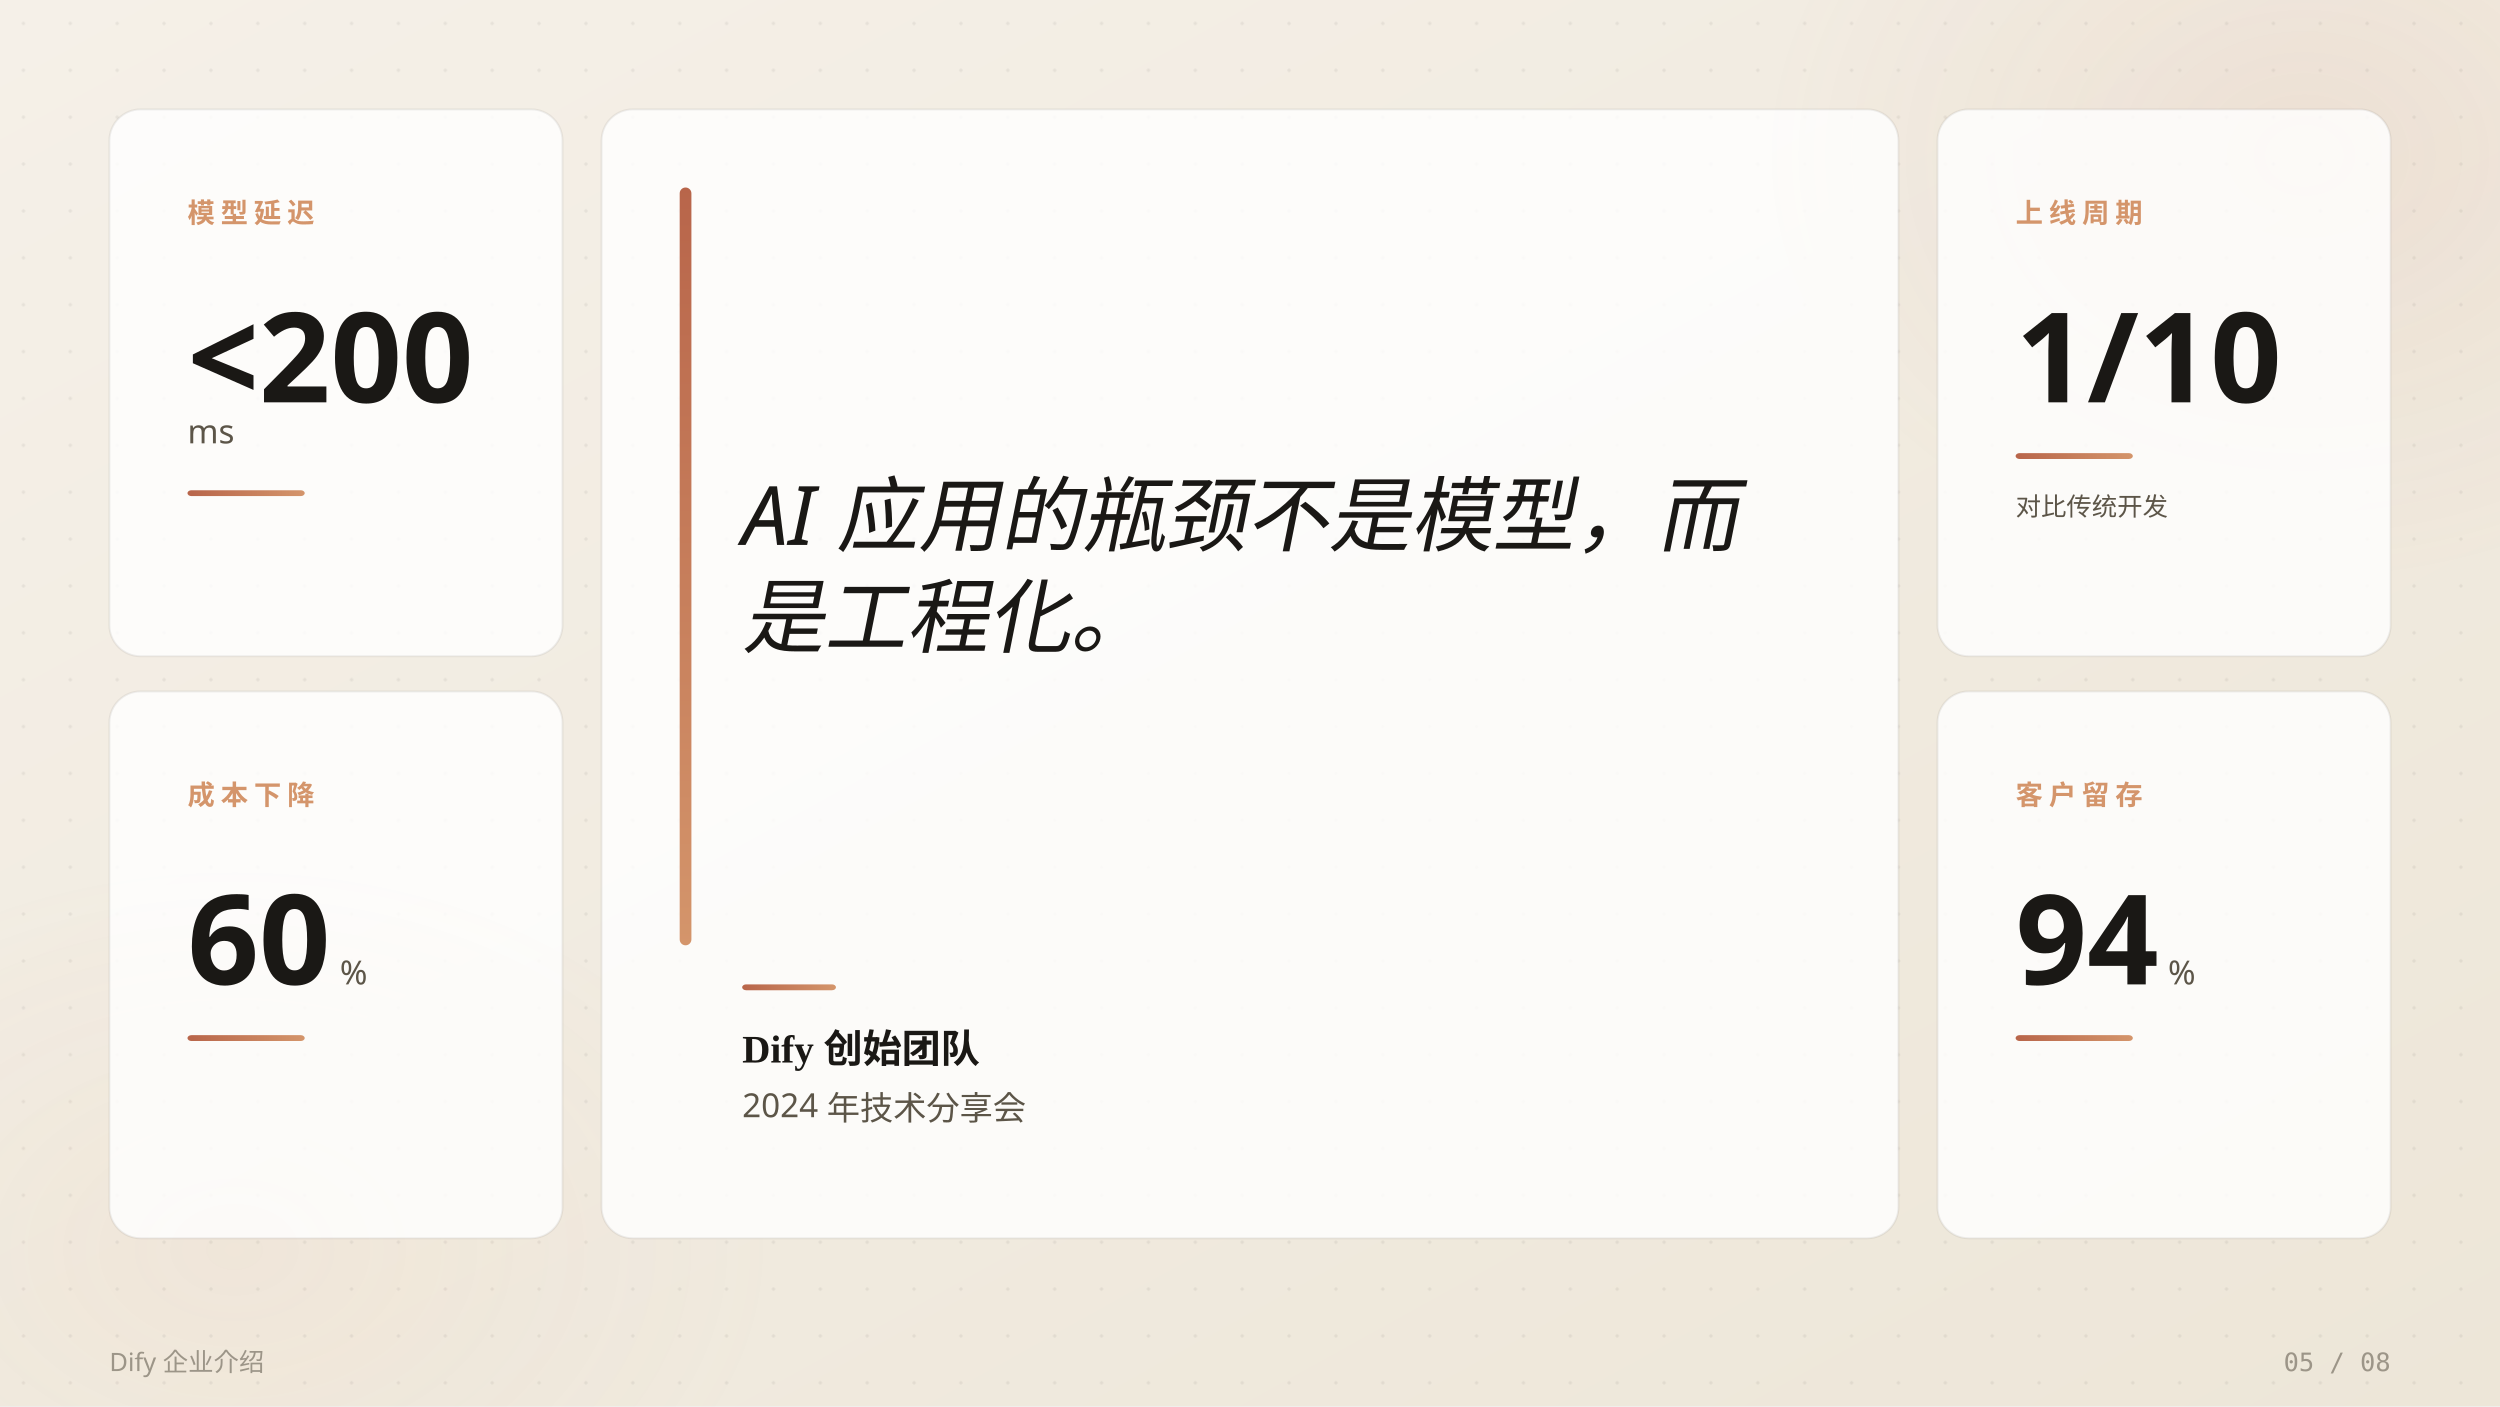
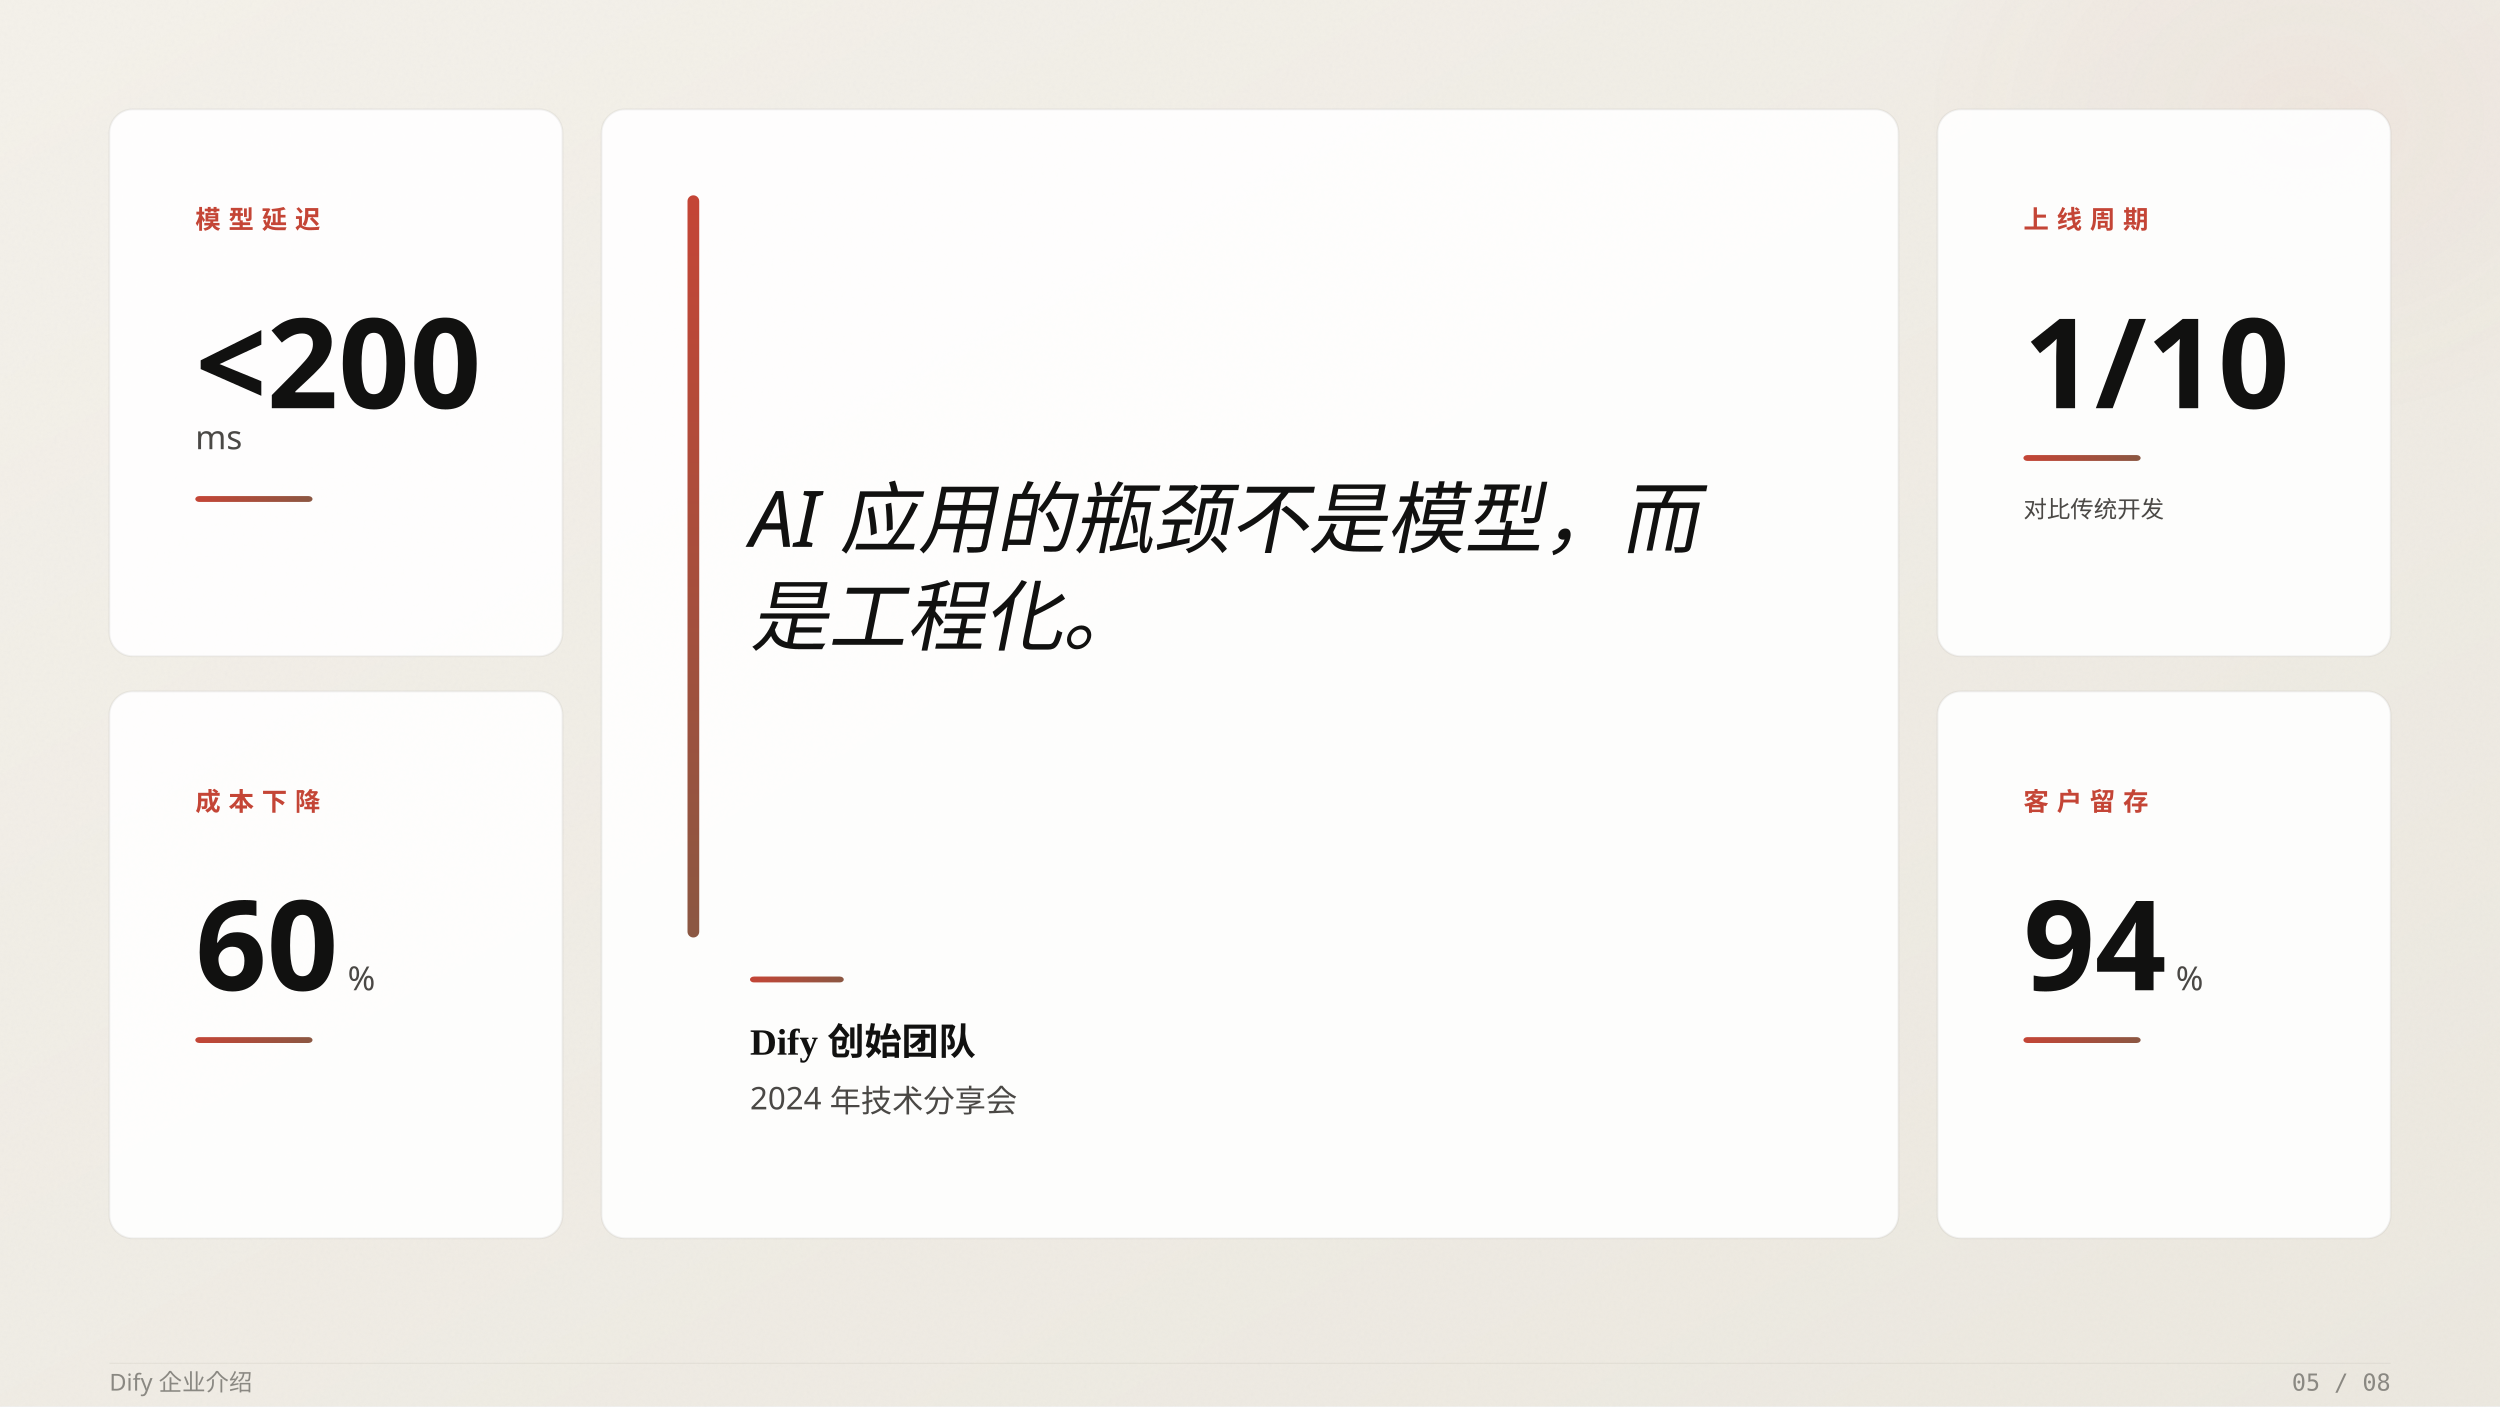
<svg xmlns="http://www.w3.org/2000/svg" viewBox="0 0 1280 720" width="1280" height="720">
  <defs>
    <linearGradient id="bg-grad" x1="0%" y1="0%" x2="100%" y2="100%">
-       <stop offset="0%" stop-color="#F5F0E8" />
-       <stop offset="100%" stop-color="#EDE6D8" />
+       <stop offset="0%" stop-color="#f4f1ea" />
+       <stop offset="100%" stop-color="#ece8df" />
    </linearGradient>
    <linearGradient id="accent-grad" x1="0%" y1="0%" x2="100%" y2="0%">
-       <stop offset="0%" stop-color="#B8654A" />
-       <stop offset="100%" stop-color="#D4956B" />
+       <stop offset="0%" stop-color="#c44536" />
+       <stop offset="100%" stop-color="#8b5742" />
    </linearGradient>
    <linearGradient id="accent-grad-v" x1="0%" y1="0%" x2="0%" y2="100%">
-       <stop offset="0%" stop-color="#B8654A" />
-       <stop offset="100%" stop-color="#D4956B" />
+       <stop offset="0%" stop-color="#c44536" />
+       <stop offset="100%" stop-color="#8b5742" />
    </linearGradient>
    <radialGradient id="spot-1" cx="50%" cy="50%" r="50%">
-       <stop offset="0%" stop-color="#B8654A" stop-opacity="0.08" />
-       <stop offset="100%" stop-color="#B8654A" stop-opacity="0" />
+       <stop offset="0%" stop-color="#c44536" stop-opacity="0.04" />
+       <stop offset="100%" stop-color="#c44536" stop-opacity="0" />
    </radialGradient>
    <radialGradient id="spot-2" cx="50%" cy="50%" r="50%">
-       <stop offset="0%" stop-color="#D4956B" stop-opacity="0.06" />
-       <stop offset="100%" stop-color="#D4956B" stop-opacity="0" />
+       <stop offset="0%" stop-color="#8b5742" stop-opacity="0.03" />
+       <stop offset="100%" stop-color="#8b5742" stop-opacity="0" />
    </radialGradient>
-     <pattern id="bg-texture" width="24" height="24" patternUnits="userSpaceOnUse">
-       <circle cx="12" cy="12" r="0.9" fill="#1a1815" fill-opacity="0.06" />
-     </pattern>
+     <filter id="grain-filter">
+       <feTurbulence type="fractalNoise" baseFrequency="0.55" numOctaves="3" stitchTiles="stitch" />
+       <feColorMatrix type="saturate" values="0" />
+     </filter>
  </defs>
  <style type="text/css">
-     text { font-family: 'Noto Sans SC', 'PingFang SC', 'Microsoft YaHei', sans-serif; }
+     text { font-family: 'PingFang SC', 'Noto Sans SC', 'Microsoft YaHei', sans-serif; }
    .mono { font-family: 'IBM Plex Mono', 'SF Mono', 'JetBrains Mono', Menlo, monospace; }
-     .eyebrow { font-size: 14px; fill: #D4956B; letter-spacing: 3px; font-weight: 600; font-family: 'IBM Plex Mono', 'SF Mono', 'JetBrains Mono', Menlo, monospace; }
-     .h1 { font-size: 56px; fill: #1a1815; font-weight: 700; font-family: 'Noto Serif SC', 'Playfair Display', 'Songti SC', 'Times New Roman', serif; }
-     .h2 { font-size: 42px; fill: #1a1815; font-weight: 700; font-family: 'Noto Serif SC', 'Playfair Display', 'Songti SC', 'Times New Roman', serif; }
-     .h3 { font-size: 28px; fill: #1a1815; font-weight: 600; font-family: 'Noto Serif SC', 'Playfair Display', 'Songti SC', 'Times New Roman', serif; }
-     .h4 { font-size: 20px; fill: #1a1815; font-weight: 600; font-family: 'Noto Serif SC', 'Playfair Display', 'Songti SC', 'Times New Roman', serif; }
-     .body { font-size: 17px; fill: #5c5548; }
-     .small { font-size: 13px; fill: #9c9588; }
-     .stat-huge { font-size: 100px; fill: #1a1815; font-weight: 800; font-family: 'Noto Serif SC', 'Playfair Display', 'Songti SC', 'Times New Roman', serif; }
-     .stat-unit { font-size: 26px; fill: #5c5548; font-weight: 500; }
+     .eyebrow { font-size: 13px; fill: #c44536; letter-spacing: 4px; font-weight: 600; font-family: 'IBM Plex Mono', 'SF Mono', 'JetBrains Mono', Menlo, monospace; }
+     .h1 { font-size: 54px; fill: #111110; font-weight: 700; font-family: 'Songti SC', 'Noto Serif SC', 'STKaiti', 'Times New Roman', serif; line-height: 1.15; }
+     .h2 { font-size: 40px; fill: #111110; font-weight: 700; font-family: 'Songti SC', 'Noto Serif SC', 'STKaiti', 'Times New Roman', serif; line-height: 1.2; }
+     .h3 { font-size: 26px; fill: #111110; font-weight: 600; font-family: 'Songti SC', 'Noto Serif SC', 'STKaiti', 'Times New Roman', serif; line-height: 1.25; }
+     .h4 { font-size: 19px; fill: #111110; font-weight: 600; font-family: 'Songti SC', 'Noto Serif SC', 'STKaiti', 'Times New Roman', serif; }
+     .body { font-size: 16px; fill: #4a4845; line-height: 1.55; }
+     .small { font-size: 12px; fill: #8a8882; }
+     .stat-huge { font-size: 96px; fill: #111110; font-weight: 800; font-family: 'Songti SC', 'Noto Serif SC', 'STKaiti', 'Times New Roman', serif; }
+     .stat-unit { font-size: 24px; fill: #4a4845; font-weight: 500; }
  </style>
  <rect width="1280" height="720" fill="url(#bg-grad)" />
-   <rect width="1280" height="720" fill="url(#bg-texture)" />
-   <ellipse cx="1180" cy="80" rx="280" ry="220" fill="url(#spot-1)" />
-   <ellipse cx="120" cy="640" rx="280" ry="200" fill="url(#spot-2)" />
+   <rect width="1280" height="720" filter="url(#grain-filter)" opacity="0.04" pointer-events="none" />
+   <ellipse cx="1180" cy="60" rx="200" ry="160" fill="url(#spot-1)" />
  <g transform="translate(308, 56)">
-     <rect x="0" y="0" width="664" height="578" rx="16" fill="#FFFFFF" fill-opacity="0.82" stroke="#1a1815" stroke-opacity="0.07" stroke-width="1" />
-     <svg x="40" y="40" width="584" height="498" viewBox="0 0 584 498">
-       <rect x="0" y="0" width="6" height="388" rx="3" fill="url(#accent-grad-v)" />
-       <text x="32" y="183" font-size="42" fill="#1a1815" font-weight="500" font-style="italic">AI 应用的瓶颈不是模型，而</text>
-       <text x="32" y="235" font-size="42" fill="#1a1815" font-weight="500" font-style="italic">是工程化。</text>
-       <rect x="32" y="408" width="48" height="3" fill="url(#accent-grad)" rx="2" />
-       <text x="32" y="448" class="h4">Dify 创始团队</text>
-       <text x="32" y="476" class="body" fill="#9c9588">2024 年技术分享会</text>
+     <rect x="0" y="0" width="664" height="578" rx="12" fill="#FFFFFF" fill-opacity="0.9" stroke="#111110" stroke-opacity="0.05" stroke-width="1" />
+     <svg x="44" y="44" width="576" height="490" viewBox="0 0 576 490">
+       <rect x="0" y="0" width="6" height="380" rx="3" fill="url(#accent-grad-v)" />
+       <text x="32" y="180" font-size="40" fill="#111110" font-weight="500" font-style="italic" font-family="'Songti SC', 'Noto Serif SC', 'STKaiti', 'Times New Roman', serif">AI 应用的瓶颈不是模型，而</text>
+       <text x="32" y="230" font-size="40" fill="#111110" font-weight="500" font-style="italic" font-family="'Songti SC', 'Noto Serif SC', 'STKaiti', 'Times New Roman', serif">是工程化。</text>
+       <rect x="32" y="400" width="48" height="3" fill="url(#accent-grad)" rx="2" />
+       <text x="32" y="440" class="h4">Dify 创始团队</text>
+       <text x="32" y="468" class="body" fill="#8a8882">2024 年技术分享会</text>
    </svg>
  </g>
  <g transform="translate(56, 56)">
-     <rect x="0" y="0" width="232" height="280" rx="16" fill="#FFFFFF" fill-opacity="0.82" stroke="#1a1815" stroke-opacity="0.07" stroke-width="1" />
-     <svg x="40" y="40" width="152" height="200" viewBox="0 0 152 200">
-       <text x="0" y="18" class="eyebrow">模型延迟</text>
-       <text x="0" y="110" font-size="64" fill="#1a1815" font-weight="800">&lt;200</text>
-       <text x="0" y="131" font-size="17" fill="#5c5548" font-weight="500">ms</text>
-       <rect x="0" y="155" width="60" height="3" fill="url(#accent-grad)" rx="2" />
+     <rect x="0" y="0" width="232" height="280" rx="12" fill="#FFFFFF" fill-opacity="0.9" stroke="#111110" stroke-opacity="0.05" stroke-width="1" />
+     <svg x="44" y="44" width="144" height="192" viewBox="0 0 144 192">
+       <text x="0" y="17" class="eyebrow">模型延迟</text>
+       <text x="0" y="109" font-size="64" fill="#111110" font-weight="800" font-family="'Songti SC', 'Noto Serif SC', 'STKaiti', 'Times New Roman', serif">&lt;200</text>
+       <text x="0" y="130" font-size="17" fill="#4a4845" font-weight="500">ms</text>
+       <rect x="0" y="154" width="60" height="3" fill="url(#accent-grad)" rx="2" />
    </svg>
  </g>
  <g transform="translate(56, 354)">
-     <rect x="0" y="0" width="232" height="280" rx="16" fill="#FFFFFF" fill-opacity="0.82" stroke="#1a1815" stroke-opacity="0.07" stroke-width="1" />
-     <svg x="40" y="40" width="152" height="200" viewBox="0 0 152 200">
-       <text x="0" y="18" class="eyebrow">成本下降</text>
-       <text x="0" y="110" font-size="64" fill="#1a1815" font-weight="800">60</text>
-       <text x="78" y="110" font-size="17" fill="#5c5548" font-weight="500">%</text>
-       <rect x="0" y="136" width="60" height="3" fill="url(#accent-grad)" rx="2" />
+     <rect x="0" y="0" width="232" height="280" rx="12" fill="#FFFFFF" fill-opacity="0.9" stroke="#111110" stroke-opacity="0.05" stroke-width="1" />
+     <svg x="44" y="44" width="144" height="192" viewBox="0 0 144 192">
+       <text x="0" y="17" class="eyebrow">成本下降</text>
+       <text x="0" y="109" font-size="64" fill="#111110" font-weight="800" font-family="'Songti SC', 'Noto Serif SC', 'STKaiti', 'Times New Roman', serif">60</text>
+       <text x="78" y="109" font-size="17" fill="#4a4845" font-weight="500">%</text>
+       <rect x="0" y="133" width="60" height="3" fill="url(#accent-grad)" rx="2" />
    </svg>
  </g>
  <g transform="translate(992, 56)">
-     <rect x="0" y="0" width="232" height="280" rx="16" fill="#FFFFFF" fill-opacity="0.82" stroke="#1a1815" stroke-opacity="0.07" stroke-width="1" />
-     <svg x="40" y="40" width="152" height="200" viewBox="0 0 152 200">
-       <text x="0" y="18" class="eyebrow">上线周期</text>
-       <text x="0" y="110" font-size="64" fill="#1a1815" font-weight="800">1/10</text>
-       <rect x="0" y="136" width="60" height="3" fill="url(#accent-grad)" rx="2" />
-       <text x="0" y="168" font-size="13" fill="#5c5548">对比传统开发</text>
+     <rect x="0" y="0" width="232" height="280" rx="12" fill="#FFFFFF" fill-opacity="0.9" stroke="#111110" stroke-opacity="0.05" stroke-width="1" />
+     <svg x="44" y="44" width="144" height="192" viewBox="0 0 144 192">
+       <text x="0" y="17" class="eyebrow">上线周期</text>
+       <text x="0" y="109" font-size="64" fill="#111110" font-weight="800" font-family="'Songti SC', 'Noto Serif SC', 'STKaiti', 'Times New Roman', serif">1/10</text>
+       <rect x="0" y="133" width="60" height="3" fill="url(#accent-grad)" rx="2" />
+       <text x="0" y="165" font-size="12" fill="#4a4845">对比传统开发</text>
    </svg>
  </g>
  <g transform="translate(992, 354)">
-     <rect x="0" y="0" width="232" height="280" rx="16" fill="#FFFFFF" fill-opacity="0.82" stroke="#1a1815" stroke-opacity="0.07" stroke-width="1" />
-     <svg x="40" y="40" width="152" height="200" viewBox="0 0 152 200">
-       <text x="0" y="18" class="eyebrow">客户留存</text>
-       <text x="0" y="110" font-size="64" fill="#1a1815" font-weight="800">94</text>
-       <text x="78" y="110" font-size="17" fill="#5c5548" font-weight="500">%</text>
-       <rect x="0" y="136" width="60" height="3" fill="url(#accent-grad)" rx="2" />
+     <rect x="0" y="0" width="232" height="280" rx="12" fill="#FFFFFF" fill-opacity="0.9" stroke="#111110" stroke-opacity="0.05" stroke-width="1" />
+     <svg x="44" y="44" width="144" height="192" viewBox="0 0 144 192">
+       <text x="0" y="17" class="eyebrow">客户留存</text>
+       <text x="0" y="109" font-size="64" fill="#111110" font-weight="800" font-family="'Songti SC', 'Noto Serif SC', 'STKaiti', 'Times New Roman', serif">94</text>
+       <text x="78" y="109" font-size="17" fill="#4a4845" font-weight="500">%</text>
+       <rect x="0" y="133" width="60" height="3" fill="url(#accent-grad)" rx="2" />
    </svg>
  </g>
-   <text x="56" y="702" class="small">Dify 企业介绍</text>
-   <text x="1224" y="702" class="small mono" text-anchor="end">05 / 08</text>
+   <line x1="56" y1="698" x2="1224" y2="698" stroke="#111110" stroke-opacity="0.06" stroke-width="0.5" />
+   <text x="56" y="712" class="small">Dify 企业介绍</text>
+   <text x="1224" y="712" class="small mono" text-anchor="end">05 / 08</text>
</svg>
